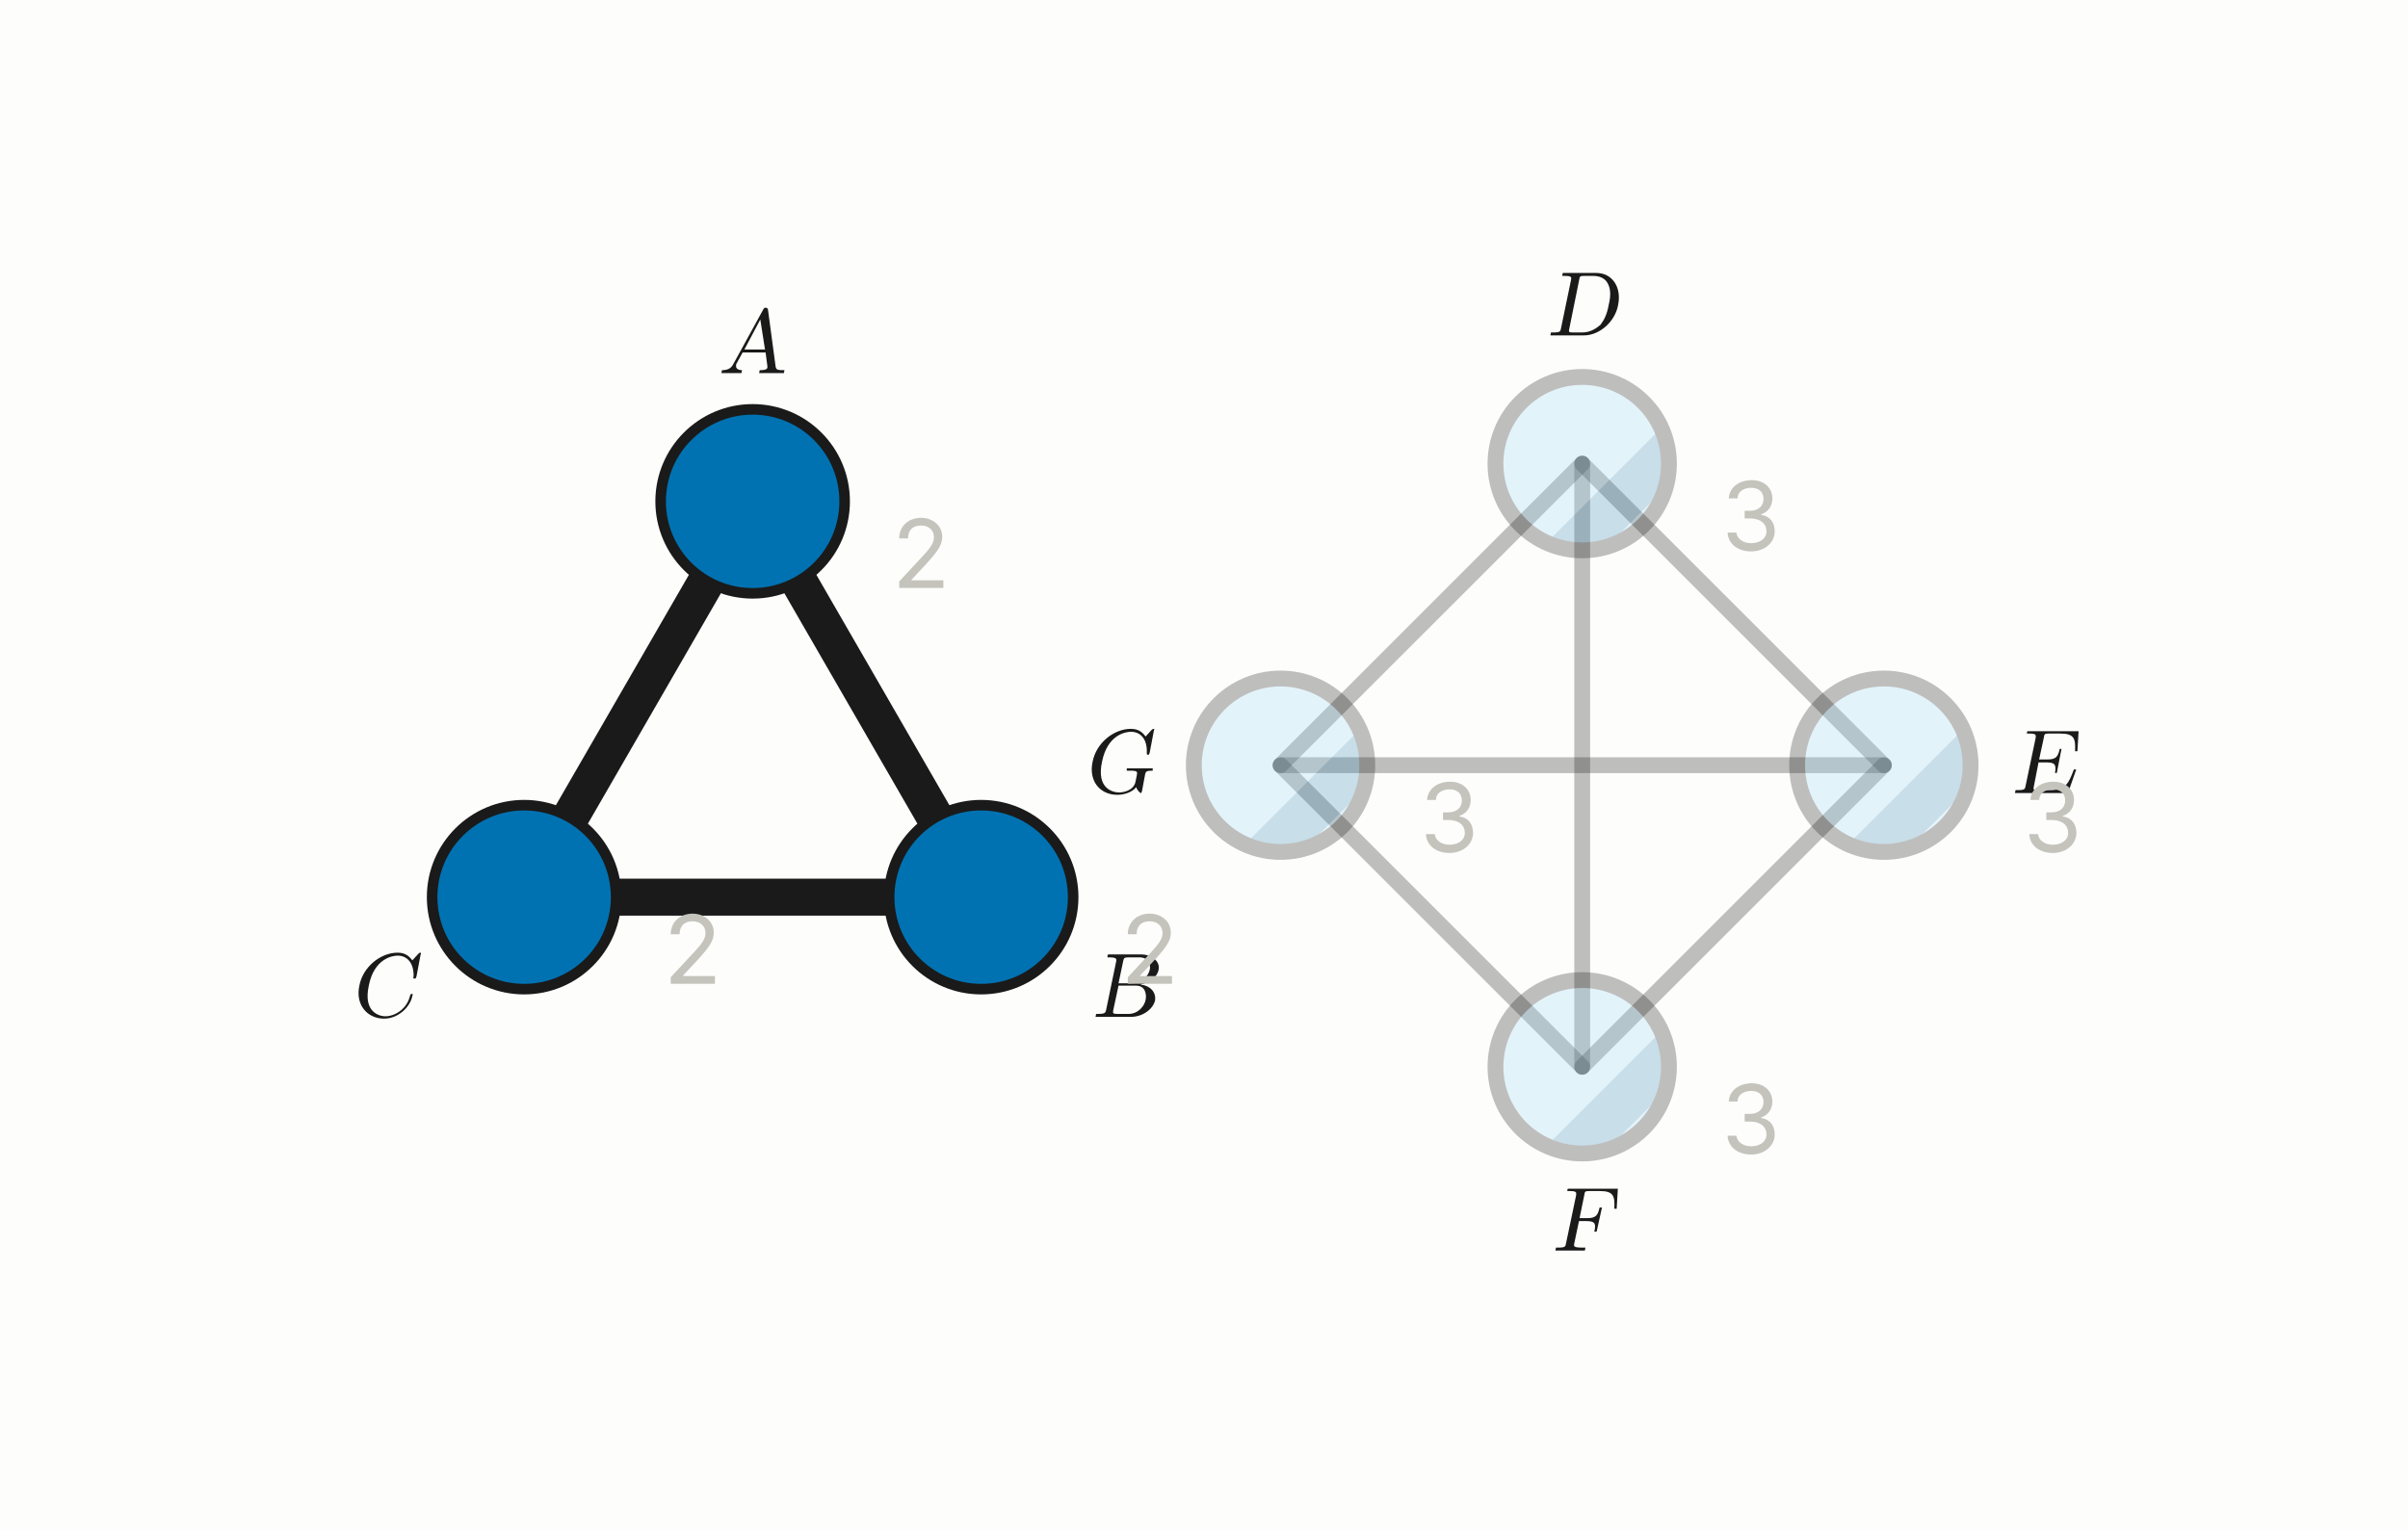
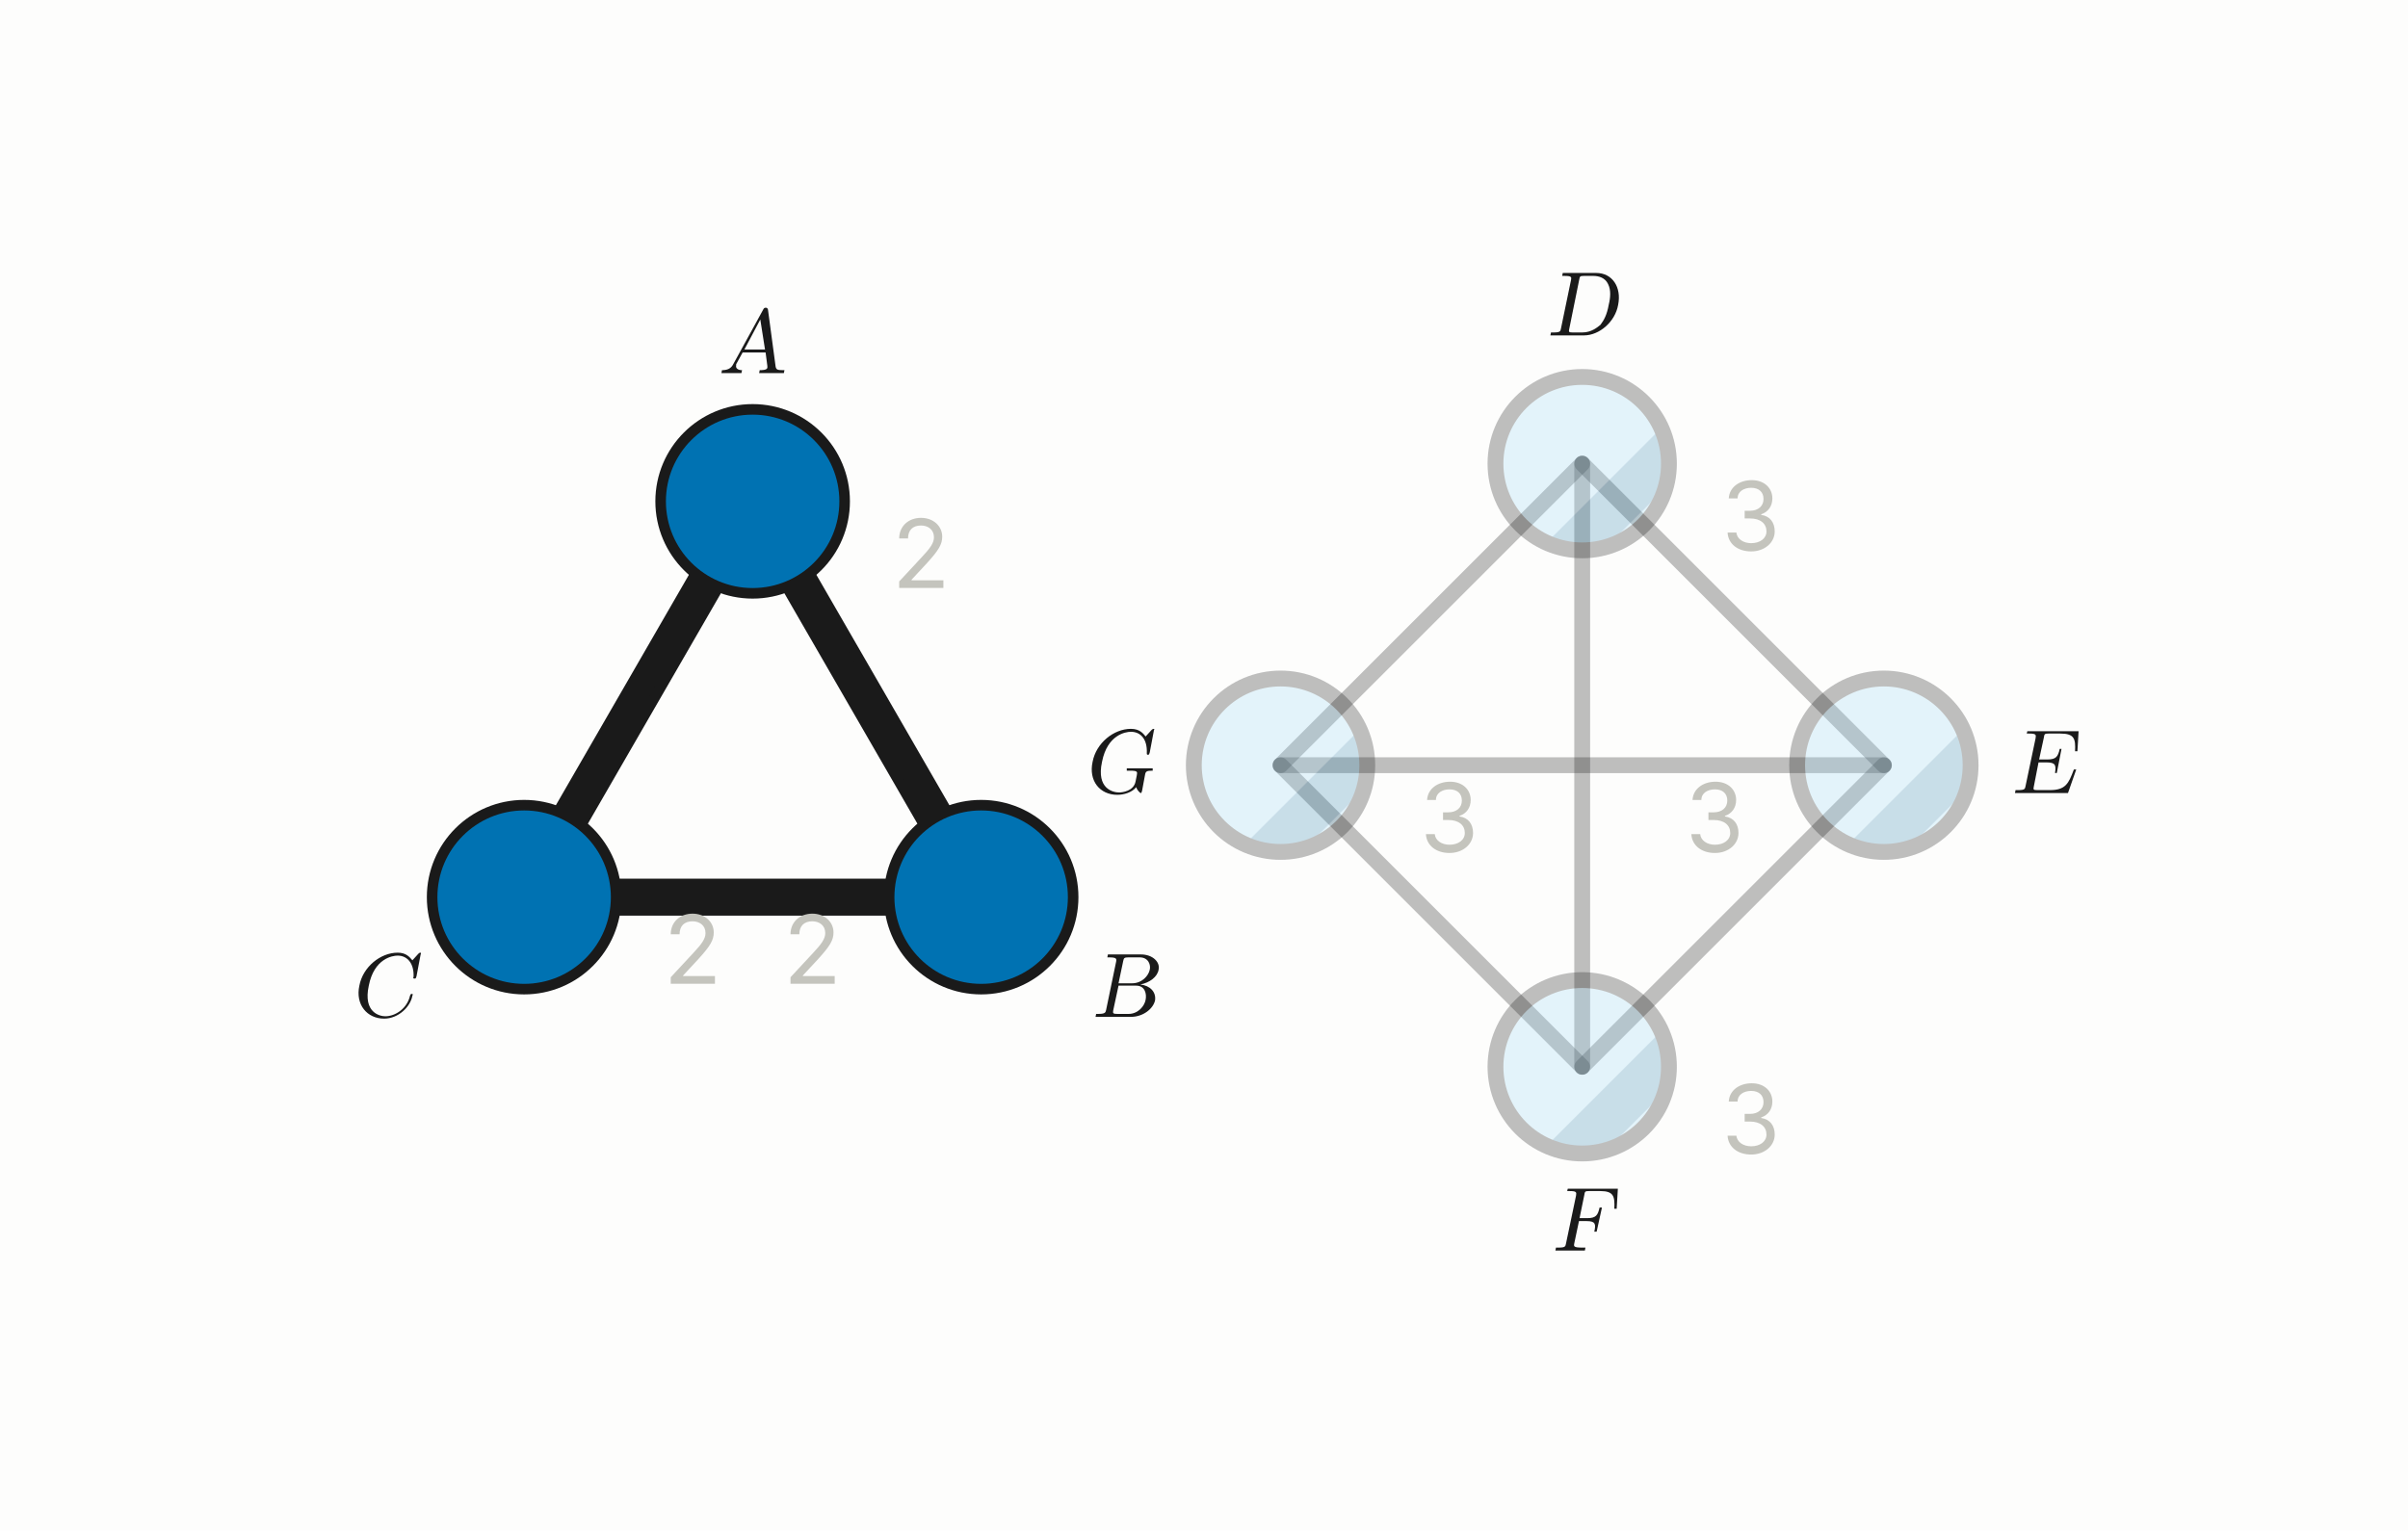
<svg xmlns="http://www.w3.org/2000/svg" viewBox="-19.96 -20.3 63.86 40.6">
  <rect fill="#FDFDFC" height="40.6" width="63.86" x="-19.96" y="-20.3" />
  <defs>
    <pattern height="8" id="cv-pat-1" patternUnits="userSpaceOnUse" width="8">
      <rect fill="#0072B2" height="8" width="8" />
    </pattern>
    <pattern height="8" id="cv-pat-2" patternUnits="userSpaceOnUse" width="8">
      <rect fill="#9ED9F5" height="8" width="8" />
      <line stroke="#3E8BB5" stroke-width="1.2" x1="0" x2="8" y1="8" y2="0" />
      <line stroke="#3E8BB5" stroke-width="1.2" x1="-1" x2="1" y1="1" y2="-1" />
      <line stroke="#3E8BB5" stroke-width="1.2" x1="7" x2="9" y1="9" y2="7" />
    </pattern>
    <pattern height="8" id="cv-pat-3" patternUnits="userSpaceOnUse" width="8">
      <rect fill="#D55E00" height="8" width="8" />
      <line stroke="#8A3D00" stroke-width="1.2" x1="0" x2="8" y1="0" y2="8" />
      <line stroke="#8A3D00" stroke-width="1.2" x1="-1" x2="1" y1="7" y2="9" />
      <line stroke="#8A3D00" stroke-width="1.2" x1="7" x2="9" y1="-1" y2="1" />
    </pattern>
    <pattern height="8" id="cv-pat-4" patternUnits="userSpaceOnUse" width="8">
      <rect fill="#009E73" height="8" width="8" />
      <circle cx="4" cy="4" fill="#006147" r="1.4" />
    </pattern>
    <pattern height="8" id="cv-pat-5" patternUnits="userSpaceOnUse" width="8">
      <rect fill="#E69F00" height="8" width="8" />
      <line stroke="#9A6B00" stroke-width="1.2" x1="0" x2="8" y1="4" y2="4" />
      <line stroke="#9A6B00" stroke-width="1.2" x1="4" x2="4" y1="0" y2="8" />
    </pattern>
    <pattern height="8" id="cv-pat-6" patternUnits="userSpaceOnUse" width="8">
      <rect fill="#CC79A7" height="8" width="8" />
      <line stroke="#8A4E70" stroke-width="1.2" x1="0" x2="8" y1="4" y2="4" />
    </pattern>
    <pattern height="8" id="cv-pat-7" patternUnits="userSpaceOnUse" width="8">
      <rect fill="#F0E442" height="8" width="8" />
      <line stroke="#9C9400" stroke-width="1.2" x1="4" x2="4" y1="0" y2="8" />
    </pattern>
    <pattern height="8" id="cv-pat-8" patternUnits="userSpaceOnUse" width="8">
      <rect fill="#3A3A3A" height="8" width="8" />
      <line stroke="#000000" stroke-width="1.2" x1="0" x2="8" y1="0" y2="8" />
      <line stroke="#000000" stroke-width="1.2" x1="0" x2="8" y1="8" y2="0" />
    </pattern>
  </defs>
  <g class="cv-edge-labels" />
  <g class="cv-edges">
    <path d="M22 -8L30 0" fill="none" opacity="0.28" stroke="#1A1A1A" stroke-linecap="round" stroke-width="0.42" />
    <path d="M22 -8L22 8" fill="none" opacity="0.28" stroke="#1A1A1A" stroke-linecap="round" stroke-width="0.42" />
    <path d="M22 -8L14 0" fill="none" opacity="0.28" stroke="#1A1A1A" stroke-linecap="round" stroke-width="0.42" />
    <path d="M30 0L22 8" fill="none" opacity="0.28" stroke="#1A1A1A" stroke-linecap="round" stroke-width="0.42" />
    <path d="M30 0L14 0" fill="none" opacity="0.28" stroke="#1A1A1A" stroke-linecap="round" stroke-width="0.42" />
    <path d="M22 8L14 0" fill="none" opacity="0.28" stroke="#1A1A1A" stroke-linecap="round" stroke-width="0.42" />
    <path d="M0 -7L6.06 3.5" fill="none" stroke="#1A1A1A" stroke-linecap="round" stroke-width="0.98" />
    <path d="M0 -7L6.06 3.5" fill="none" stroke="#1A1A1A" stroke-linecap="round" stroke-width="0.42" />
    <path d="M0 -7L-6.06 3.5" fill="none" stroke="#1A1A1A" stroke-linecap="round" stroke-width="0.98" />
    <path d="M0 -7L-6.06 3.5" fill="none" stroke="#1A1A1A" stroke-linecap="round" stroke-width="0.42" />
    <path d="M6.06 3.5L-6.06 3.5" fill="none" stroke="#1A1A1A" stroke-linecap="round" stroke-width="0.98" />
    <path d="M6.06 3.5L-6.06 3.5" fill="none" stroke="#1A1A1A" stroke-linecap="round" stroke-width="0.42" />
  </g>
  <g class="cv-vertices">
    <circle cx="0" cy="-7" fill="url(#cv-pat-1)" paint-order="stroke" r="2.3" stroke="#1A1A1A" stroke-width="0.56" />
    <text dominant-baseline="auto" fill="#1A1A1A" font-family="'KaTeX_Main', 'Latin Modern Math', serif" font-size="2.415" font-style="italic" text-anchor="middle" x="0" y="-10.4">A</text>
    <text fill="#C4C4BD" font-family="'Inter', 'Segoe UI', system-ui, sans-serif" font-size="2.53" text-anchor="start" x="3.7" y="-4.7">2</text>
    <circle cx="6.06" cy="3.5" fill="url(#cv-pat-1)" paint-order="stroke" r="2.3" stroke="#1A1A1A" stroke-width="0.56" />
    <text dominant-baseline="hanging" fill="#1A1A1A" font-family="'KaTeX_Main', 'Latin Modern Math', serif" font-size="2.415" font-style="italic" text-anchor="start" x="9" y="5.2">B</text>
-     <text fill="#C4C4BD" font-family="'Inter', 'Segoe UI', system-ui, sans-serif" font-size="2.53" text-anchor="start" x="9.76" y="5.8">2</text>
+     <text fill="#C4C4BD" font-family="'Inter', 'Segoe UI', system-ui, sans-serif" font-size="2.53" text-anchor="end" x="2.36" y="5.8">2</text>
    <circle cx="-6.06" cy="3.5" fill="url(#cv-pat-1)" paint-order="stroke" r="2.3" stroke="#1A1A1A" stroke-width="0.56" />
    <text dominant-baseline="hanging" fill="#1A1A1A" font-family="'KaTeX_Main', 'Latin Modern Math', serif" font-size="2.415" font-style="italic" text-anchor="end" x="-9" y="5.2">C</text>
    <text fill="#C4C4BD" font-family="'Inter', 'Segoe UI', system-ui, sans-serif" font-size="2.53" text-anchor="start" x="-2.36" y="5.8">2</text>
    <circle cx="22" cy="-8" fill="url(#cv-pat-2)" opacity="0.28" r="2.3" stroke="#1A1A1A" stroke-width="0.42" />
    <text dominant-baseline="auto" fill="#1A1A1A" font-family="'KaTeX_Main', 'Latin Modern Math', serif" font-size="2.415" font-style="italic" text-anchor="middle" x="22" y="-11.4">D</text>
    <text fill="#C4C4BD" font-family="'Inter', 'Segoe UI', system-ui, sans-serif" font-size="2.53" text-anchor="start" x="25.7" y="-5.7">3</text>
    <circle cx="30" cy="0" fill="url(#cv-pat-2)" opacity="0.28" r="2.3" stroke="#1A1A1A" stroke-width="0.42" />
    <text dominant-baseline="central" fill="#1A1A1A" font-family="'KaTeX_Main', 'Latin Modern Math', serif" font-size="2.415" font-style="italic" text-anchor="start" x="33.4" y="0">E</text>
-     <text fill="#C4C4BD" font-family="'Inter', 'Segoe UI', system-ui, sans-serif" font-size="2.53" text-anchor="start" x="33.7" y="2.3">3</text>
+     <text fill="#C4C4BD" font-family="'Inter', 'Segoe UI', system-ui, sans-serif" font-size="2.53" text-anchor="end" x="26.3" y="2.3">3</text>
    <circle cx="22" cy="8" fill="url(#cv-pat-2)" opacity="0.28" r="2.3" stroke="#1A1A1A" stroke-width="0.42" />
    <text dominant-baseline="hanging" fill="#1A1A1A" font-family="'KaTeX_Main', 'Latin Modern Math', serif" font-size="2.415" font-style="italic" text-anchor="middle" x="22" y="11.4">F</text>
    <text fill="#C4C4BD" font-family="'Inter', 'Segoe UI', system-ui, sans-serif" font-size="2.53" text-anchor="start" x="25.7" y="10.3">3</text>
    <circle cx="14" cy="0" fill="url(#cv-pat-2)" opacity="0.28" r="2.3" stroke="#1A1A1A" stroke-width="0.42" />
    <text dominant-baseline="central" fill="#1A1A1A" font-family="'KaTeX_Main', 'Latin Modern Math', serif" font-size="2.415" font-style="italic" text-anchor="end" x="10.6" y="0">G</text>
    <text fill="#C4C4BD" font-family="'Inter', 'Segoe UI', system-ui, sans-serif" font-size="2.53" text-anchor="start" x="17.7" y="2.3">3</text>
  </g>
</svg>
